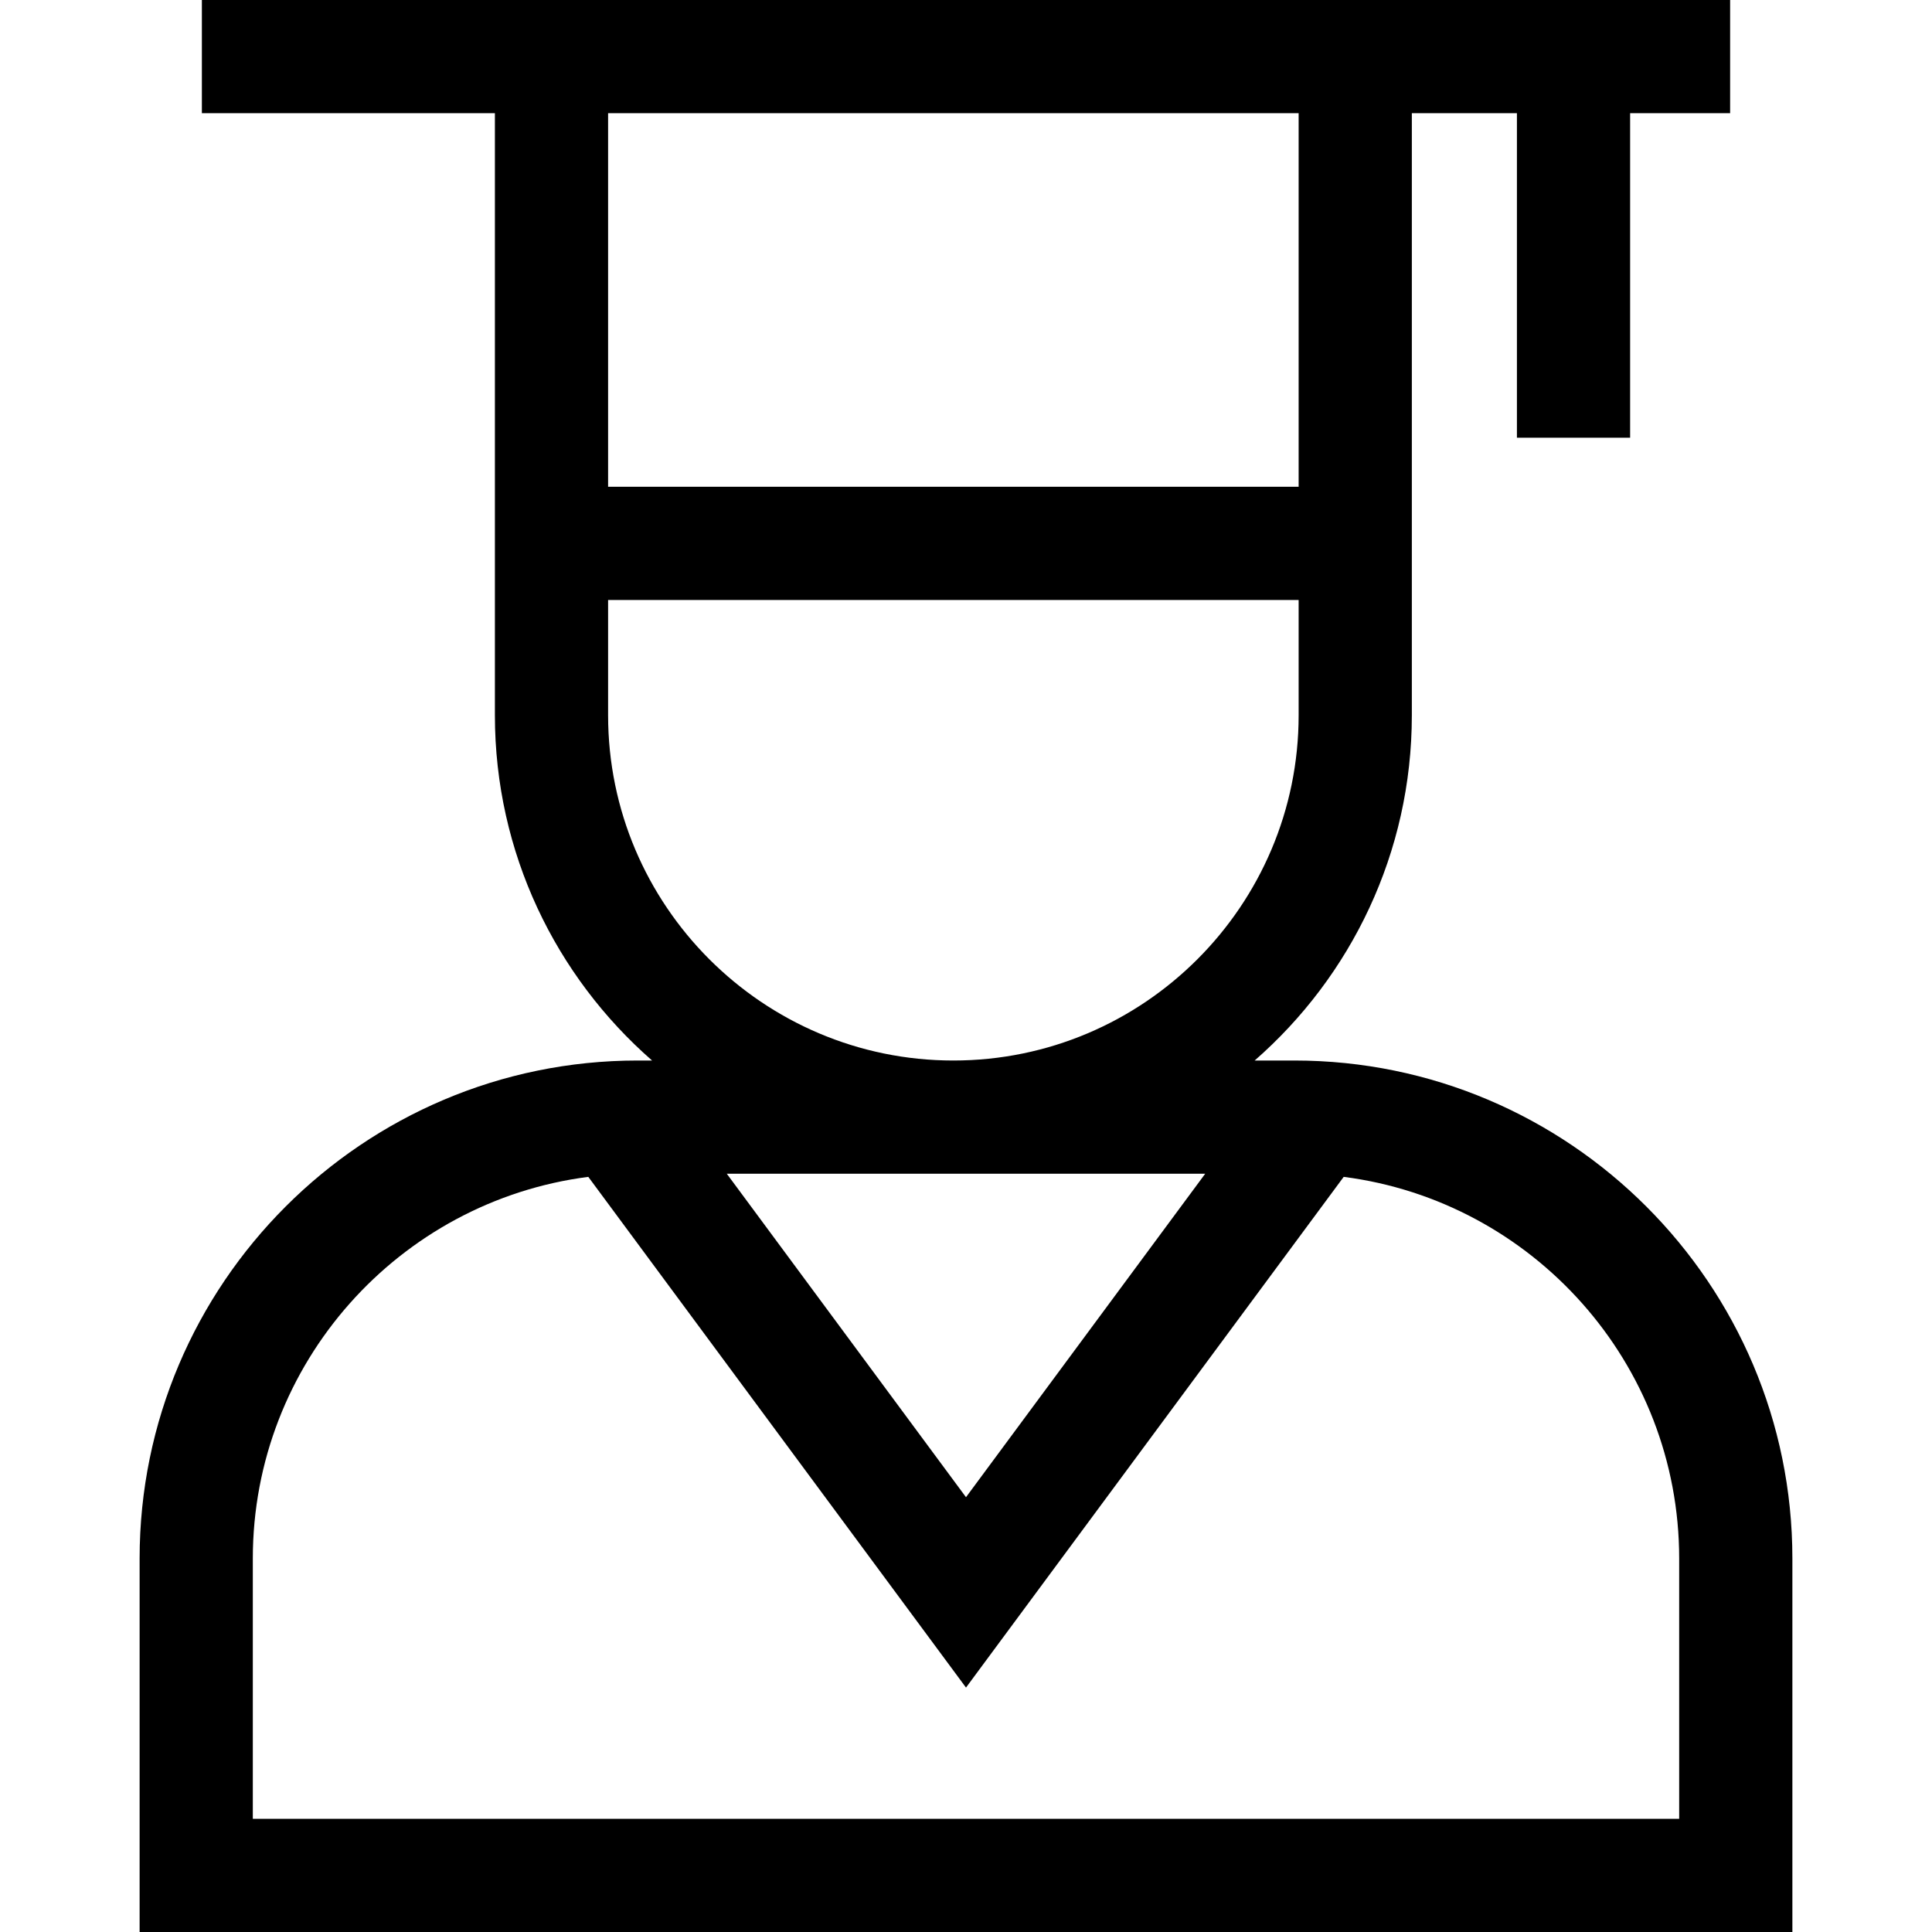
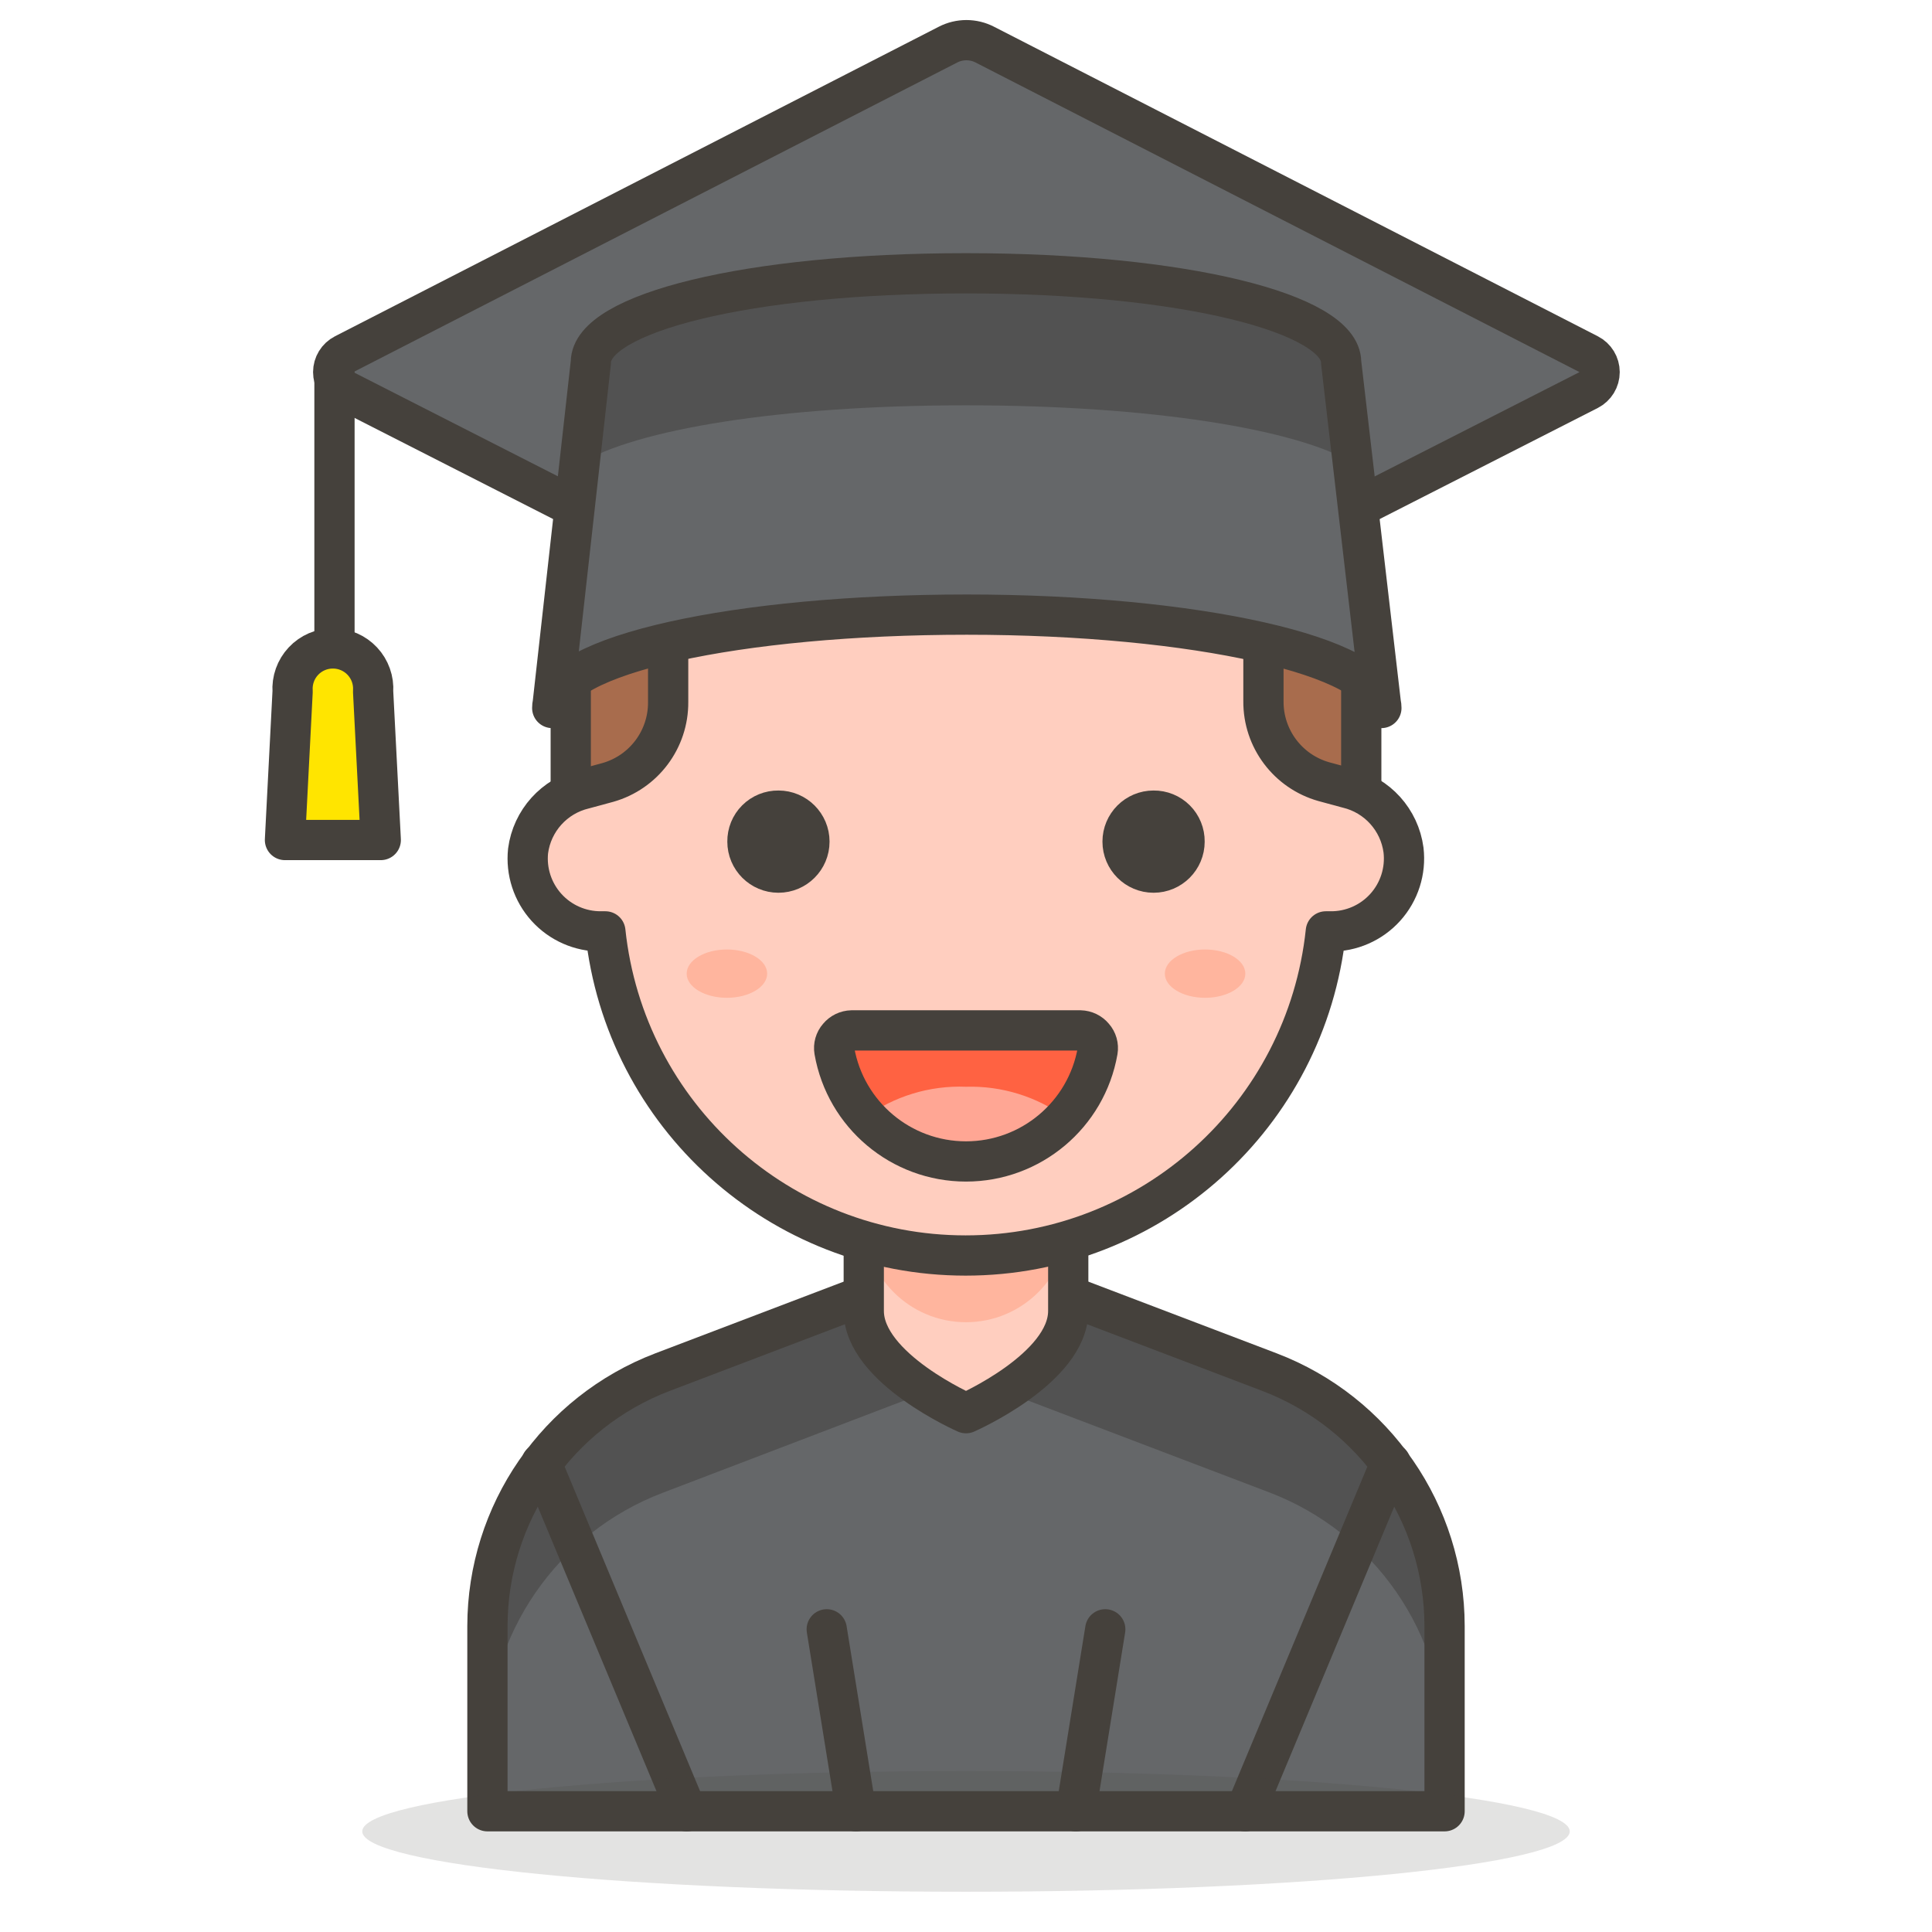
- <svg xmlns="http://www.w3.org/2000/svg" height="512pt" viewBox="-37 0 512 512" width="512pt">
-   <path d="m306.023 281.047h-10.523c25.512-22.289 41.652-55.043 41.652-91.5v-159.547h27.848v86h30v-86h26.5v-30h-405v30h77.652v159.547c0 36.457 16.145 69.211 41.652 91.5h-3.828c-72.773 0-131.977 59.207-131.977 131.977v98.977h438v-98.977c0-72.77-59.203-131.977-131.977-131.977zm1.129-251.047v99h-183v-99zm-183 159.547v-30.547h183v30.547c0 50.453-41.047 91.5-91.5 91.5s-91.5-41.047-91.5-91.5zm158.242 121.5-63.395 85.727-63.395-85.727zm125.605 170.953h-378v-68.977c0-51.801 38.828-94.707 88.906-101.141l100.094 135.344 100.094-135.344c50.078 6.434 88.906 49.34 88.906 101.141zm0 0" />
+ <svg xmlns="http://www.w3.org/2000/svg" id="Icons" viewBox="0 0 48 48">
+   <defs>
+     <style>.cls-1,.cls-4{fill:#656769;}.cls-1,.cls-10,.cls-11,.cls-2,.cls-3,.cls-9{stroke:#45413c;stroke-linecap:round;stroke-linejoin:round;}.cls-2{fill:none;}.cls-3{fill:#ffe500;}.cls-5{fill:#525252;}.cls-10,.cls-6{fill:#ffcebf;}.cls-7{fill:#ffb59e;}.cls-11,.cls-8{fill:#45413c;}.cls-8{opacity:0.15;}.cls-9{fill:#a86c4d;}.cls-12{fill:#ff6242;}.cls-13{fill:#ffa694;}</style>
+   </defs>
+   <path id="_Path_" data-name="&lt;Path&gt;" class="cls-1" d="M23.55,17.33l-15-7.64a.5.5,0,0,1,0-.89l15-7.69a1,1,0,0,1,.92,0l15,7.69a.5.5,0,0,1,0,.89l-15,7.64A1,1,0,0,1,23.55,17.33Z" />
+   <line id="_Path_2" data-name="&lt;Path&gt;" class="cls-2" x1="8.31" y1="9.24" x2="8.31" y2="17.19" />
+   <path id="_Path_3" data-name="&lt;Path&gt;" class="cls-3" d="M9.27,17.18a1,1,0,0,0-1-1.07,1,1,0,0,0-1,1.07l-.19,3.69H9.46Z" />
+   <path class="cls-4" d="M31.54,34.09,24,31.22l-7.54,2.87a6.76,6.76,0,0,0-4.35,6.31V45H35.89V40.4A6.76,6.76,0,0,0,31.54,34.09Z" />
+   <path class="cls-5" d="M31.54,34.09,24,31.22l-7.54,2.87a6.76,6.76,0,0,0-4.35,6.31v3a6.76,6.76,0,0,1,4.35-6.31L24,34.21l7.54,2.87a6.76,6.76,0,0,1,4.35,6.31v-3A6.76,6.76,0,0,0,31.54,34.09Z" />
+   <path class="cls-2" d="M31.54,34.09,24,31.22l-7.54,2.87a6.76,6.76,0,0,0-4.35,6.31V45H35.89V40.4A6.76,6.76,0,0,0,31.54,34.09Z" />
+   <path id="_Path_4" data-name="&lt;Path&gt;" class="cls-6" d="M24,35.11h0S21.46,34,21.46,32.57V29.72A2.54,2.54,0,0,1,24,27.17h0a2.54,2.54,0,0,1,2.54,2.55v2.85C26.54,34,24,35.11,24,35.11Z" />
+   <path id="_Path_5" data-name="&lt;Path&gt;" class="cls-7" d="M24,27.17a2.54,2.54,0,0,0-2.54,2.54v.6a2.54,2.54,0,0,0,5.08,0v-.59A2.54,2.54,0,0,0,24,27.17Z" />
+   <path id="_Path_6" data-name="&lt;Path&gt;" class="cls-2" d="M24,35.11h0S21.46,34,21.46,32.57V29.72A2.54,2.54,0,0,1,24,27.17h0a2.54,2.54,0,0,1,2.54,2.55v2.85C26.54,34,24,35.11,24,35.11Z" />
+   <line id="_Path_7" data-name="&lt;Path&gt;" class="cls-2" x1="13.45" y1="36.35" x2="17.06" y2="45" />
+   <line id="_Path_8" data-name="&lt;Path&gt;" class="cls-2" x1="34.55" y1="36.35" x2="30.94" y2="45" />
+   <line id="_Path_9" data-name="&lt;Path&gt;" class="cls-2" x1="20.54" y1="40.48" x2="21.27" y2="45" />
+   <line id="_Path_10" data-name="&lt;Path&gt;" class="cls-2" x1="27.46" y1="40.48" x2="26.73" y2="45" />
+   <ellipse id="_Ellipse_" data-name="&lt;Ellipse&gt;" class="cls-8" cx="24" cy="45.5" rx="15" ry="1.5" />
+   <path id="_Rectangle_" data-name="&lt;Rectangle&gt;" class="cls-9" d="M24,6.91h0a9.82,9.82,0,0,1,9.82,9.82v5.14a0,0,0,0,1,0,0H14.18a0,0,0,0,1,0,0V16.73A9.82,9.82,0,0,1,24,6.91Z" />
+   <path class="cls-10" d="M34.87,21.12a1.83,1.83,0,0,0-1.39-1.54l-.59-.16a2.06,2.06,0,0,1-1.5-2V15.38A1.88,1.88,0,0,0,30,13.57a15.34,15.34,0,0,1-6,1.09,15.34,15.34,0,0,1-6-1.09,1.88,1.88,0,0,0-1.4,1.81v2.06a2.06,2.06,0,0,1-1.5,2l-.59.16a1.83,1.83,0,0,0-1.39,1.54,1.81,1.81,0,0,0,1.81,2h.11a9,9,0,0,0,17.9,0h.11A1.81,1.81,0,0,0,34.87,21.12Z" />
+   <path id="_Path_11" data-name="&lt;Path&gt;" class="cls-11" d="M18.57,20.91a.77.77,0,1,0,.77-.77A.76.76,0,0,0,18.57,20.91Z" />
+   <path id="_Path_12" data-name="&lt;Path&gt;" class="cls-11" d="M29.43,20.91a.77.77,0,1,1-.77-.77A.76.76,0,0,1,29.43,20.91Z" />
+   <g id="_Group_" data-name="&lt;Group&gt;">
+     <g id="_Group_2" data-name="&lt;Group&gt;">
+       <g id="_Group_3" data-name="&lt;Group&gt;">
+         <g id="_Group_4" data-name="&lt;Group&gt;">
+           <g id="_Group_5" data-name="&lt;Group&gt;">
+             <g id="_Group_6" data-name="&lt;Group&gt;">
+               <g id="_Group_7" data-name="&lt;Group&gt;">
+                 <path id="_Path_13" data-name="&lt;Path&gt;" class="cls-12" d="M21.16,25.6a.44.44,0,0,0-.33.16.42.42,0,0,0-.1.35,3.32,3.32,0,0,0,6.54,0,.42.42,0,0,0-.1-.35.44.44,0,0,0-.33-.16Z" />
+                 <path id="_Path_14" data-name="&lt;Path&gt;" class="cls-13" d="M24,27a4,4,0,0,0-2.52.77,3.36,3.36,0,0,0,5,0A4,4,0,0,0,24,27Z" />
+               </g>
+             </g>
+           </g>
+         </g>
+       </g>
+     </g>
+   </g>
+   <g id="_Group_8" data-name="&lt;Group&gt;">
+     <path id="_Path_15" data-name="&lt;Path&gt;" class="cls-2" d="M21.16,25.6a.44.44,0,0,0-.33.16.42.42,0,0,0-.1.35,3.32,3.32,0,0,0,6.54,0,.42.42,0,0,0-.1-.35.44.44,0,0,0-.33-.16Z" />
+   </g>
+   <ellipse id="_Ellipse_2" data-name="&lt;Ellipse&gt;" class="cls-7" cx="18.06" cy="24.19" rx="1" ry="0.6" />
+   <ellipse id="_Ellipse_3" data-name="&lt;Ellipse&gt;" class="cls-7" cx="29.94" cy="24.19" rx="1" ry="0.6" />
+   <path id="_Path_16" data-name="&lt;Path&gt;" class="cls-4" d="M14.68,9c0-1.22,3.9-2.21,9.32-2.21s9.32,1,9.32,2.21l1,8.59c0-1.28-4.61-2.32-10.3-2.32s-10.3,1-10.3,2.32Z" />
+   <path id="_Path_17" data-name="&lt;Path&gt;" class="cls-5" d="M24,10.07c4.62,0,8.22.6,9.61,1.43L33.32,9c0-1.22-3.9-2.21-9.32-2.21s-9.32,1-9.32,2.21l-.29,2.53C15.78,10.67,19.38,10.07,24,10.07Z" />
+   <path id="_Path_18" data-name="&lt;Path&gt;" class="cls-2" d="M14.68,9c0-1.22,3.9-2.21,9.32-2.21s9.32,1,9.32,2.21l1,8.59c0-1.28-4.61-2.32-10.3-2.32s-10.3,1-10.3,2.32Z" />
</svg>
